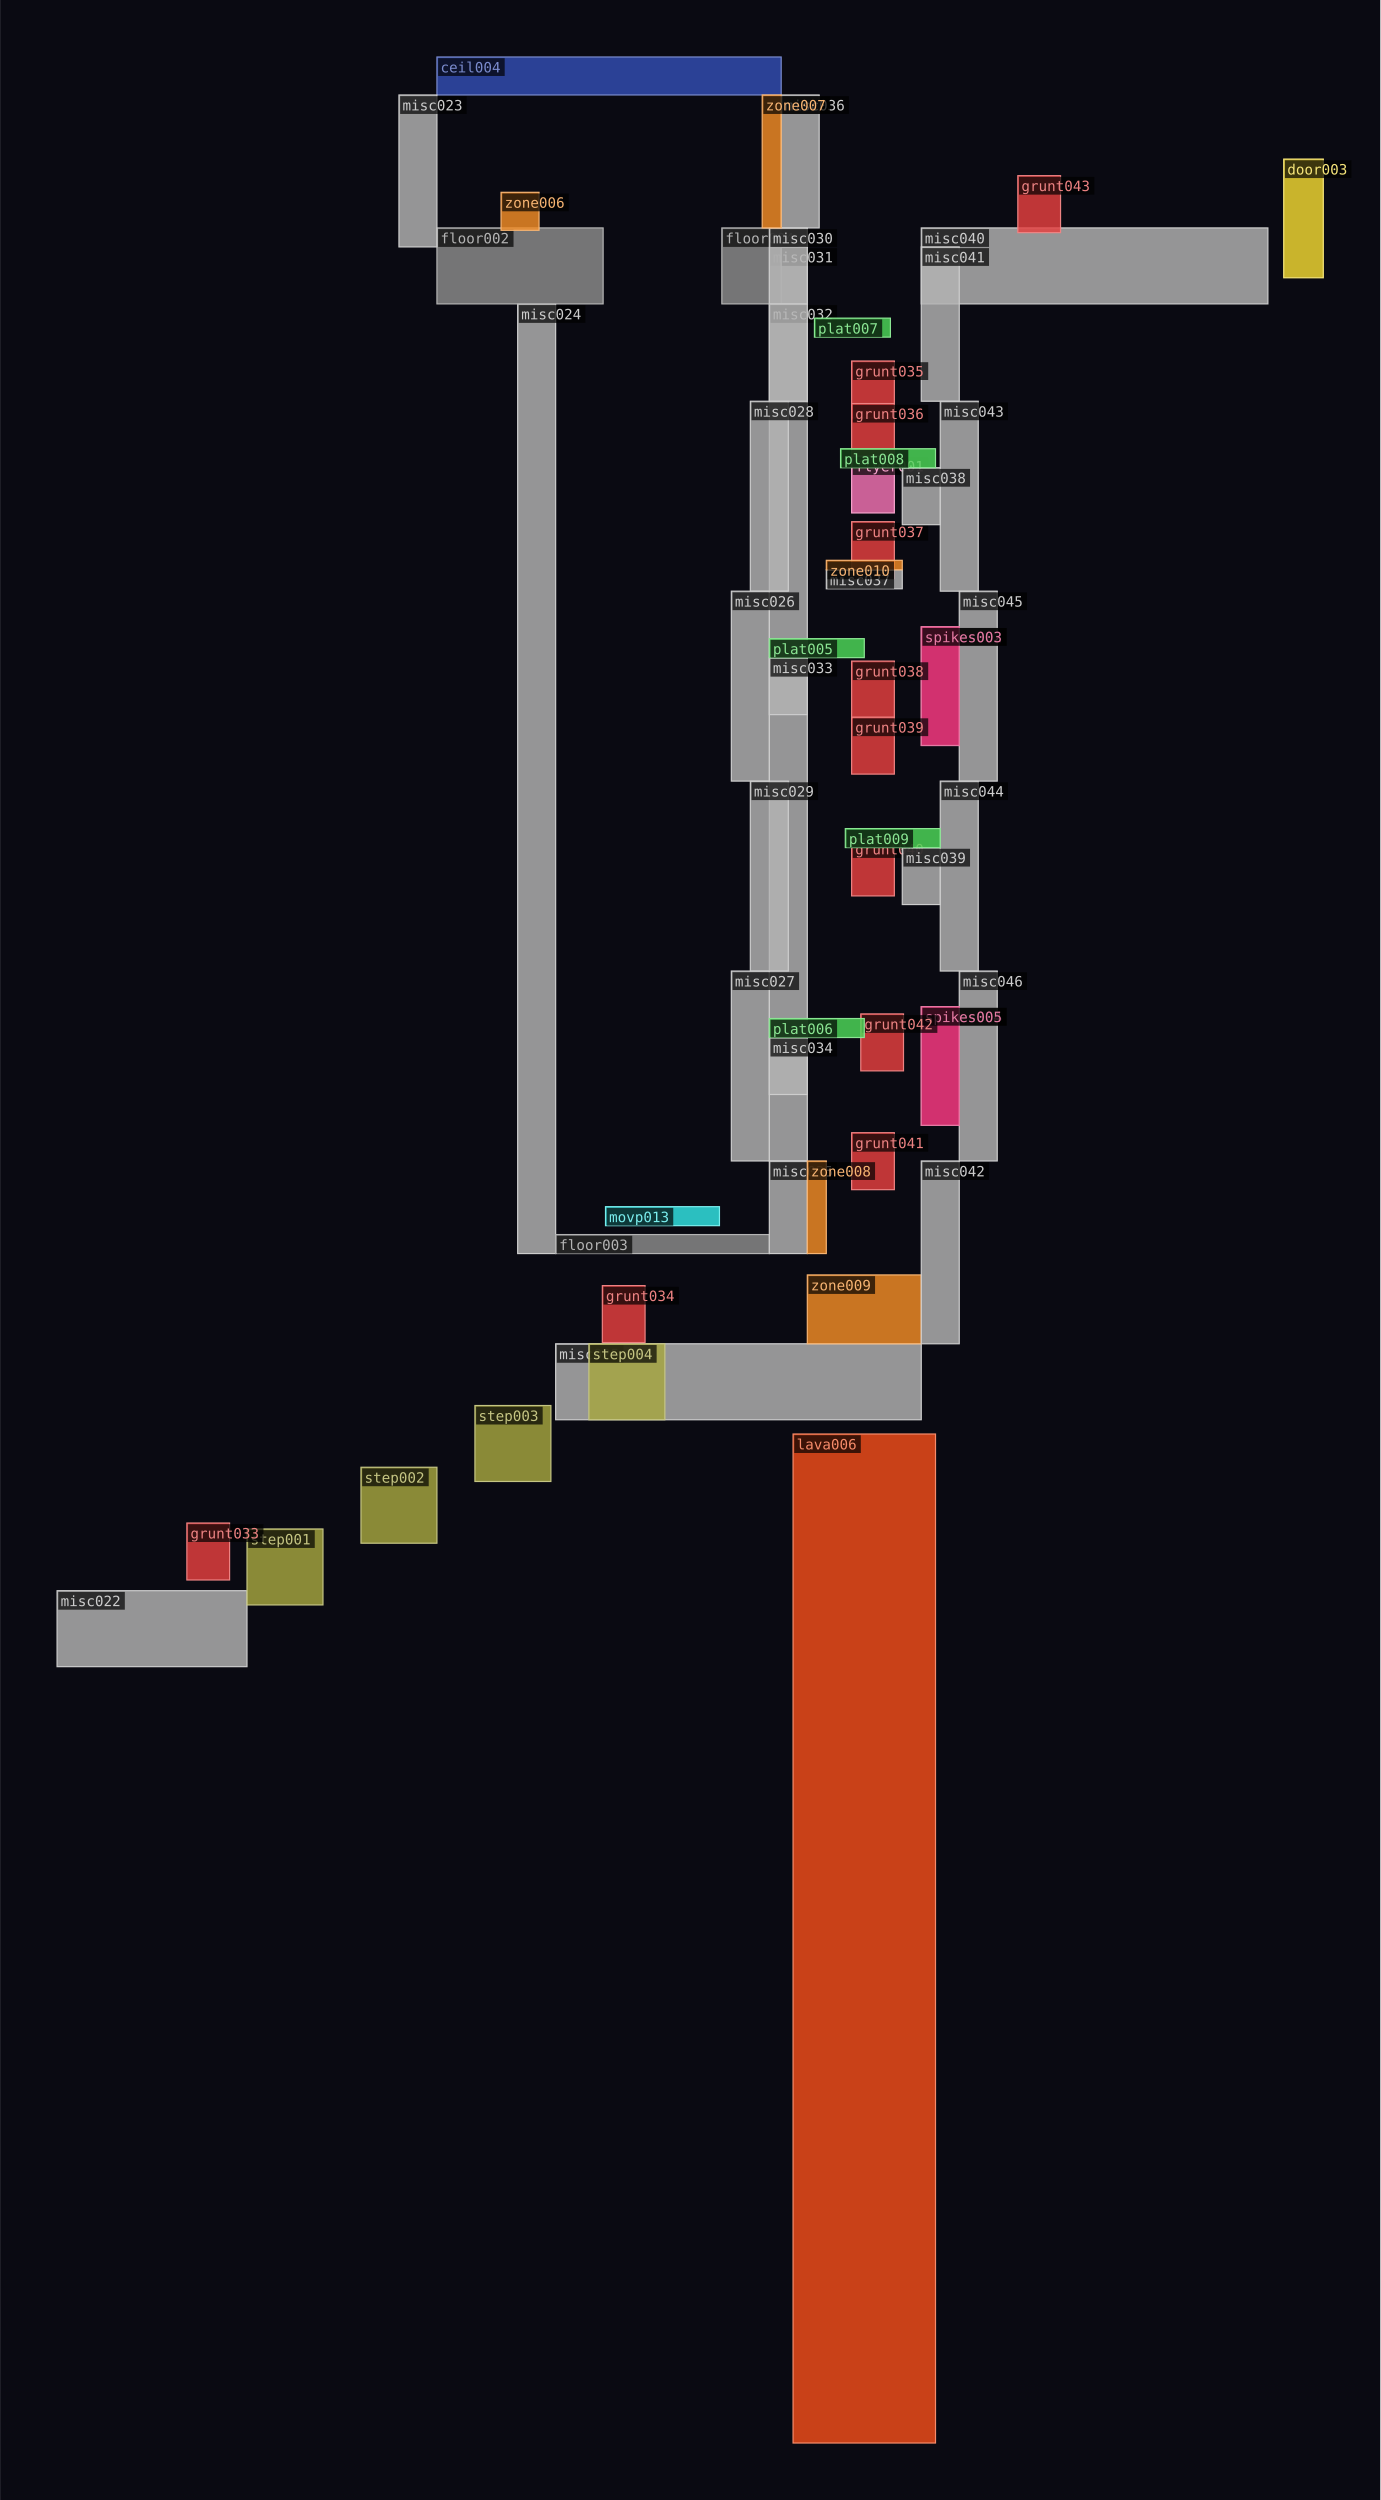
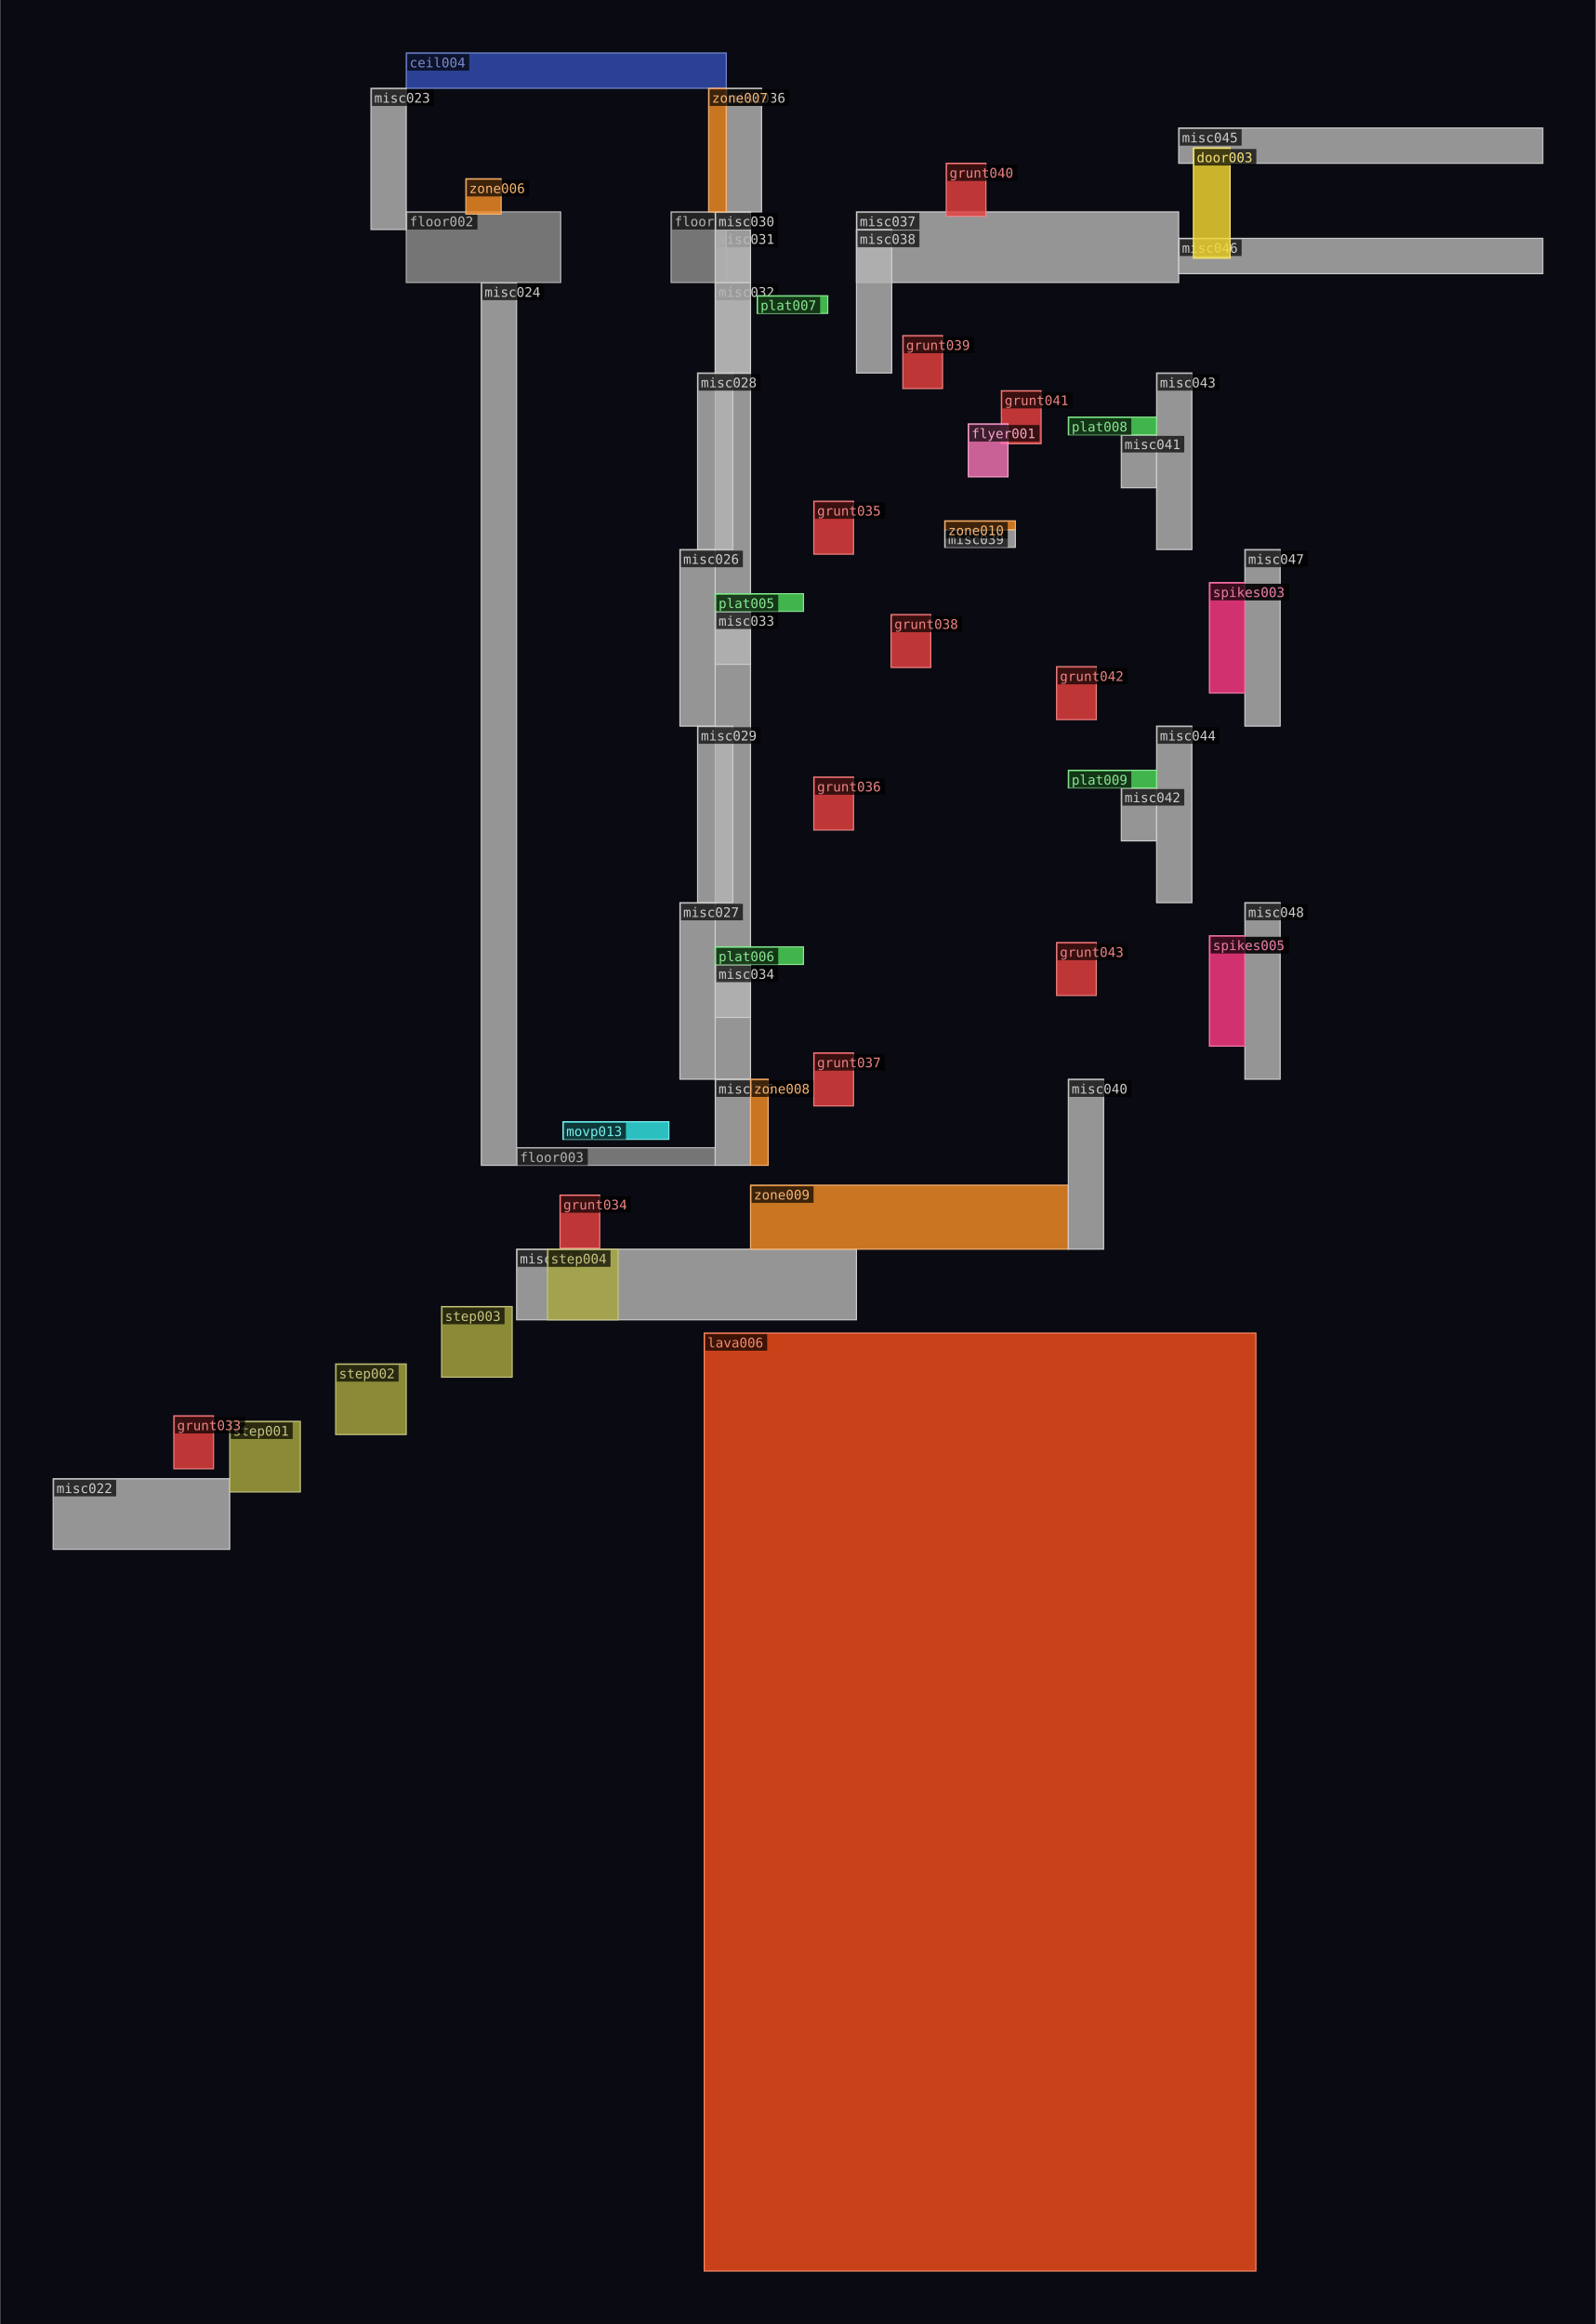
- <svg xmlns="http://www.w3.org/2000/svg" viewBox="16064 -56 2325.33 4212" width="1546" height="2800" font-family="monospace">
-   <rect x="16064" y="-56" width="2325.33" height="4212" fill="#0a0a12" />
-   <rect x="17400" y="2360" width="240" height="1700" fill="#f24d1a" fill-opacity="0.82" stroke="#f78b6a" stroke-width="2" />
-   <rect x="17402" y="2362" width="112.16" height="30" fill="#000000" fill-opacity="0.7" />
-   <text x="17406" y="2386" font-size="24" fill="#f78b6a">lava006</text>
+ <svg xmlns="http://www.w3.org/2000/svg" viewBox="16064 -56 2892 4212" width="1923" height="2800" font-family="monospace">
+   <rect x="16064" y="-56" width="2892" height="4212" fill="#0a0a12" />
+   <rect x="17340" y="2360" width="1000" height="1700" fill="#f24d1a" fill-opacity="0.82" stroke="#f78b6a" stroke-width="2" />
+   <rect x="17342" y="2362" width="112.16" height="30" fill="#000000" fill-opacity="0.7" />
+   <text x="17346" y="2386" font-size="24" fill="#f78b6a">lava006</text>
  <rect x="16936" y="456" width="64" height="1600" fill="#b3b3b3" fill-opacity="0.82" stroke="#cdcdcd" stroke-width="2" />
  <rect x="16938" y="458" width="112.16" height="30" fill="#000000" fill-opacity="0.7" />
  <text x="16942" y="482" font-size="24" fill="#cdcdcd">misc024</text>
  <rect x="17360" y="456" width="64" height="1444" fill="#b3b3b3" fill-opacity="0.82" stroke="#cdcdcd" stroke-width="2" />
  <rect x="17362" y="458" width="112.16" height="30" fill="#000000" fill-opacity="0.7" />
  <text x="17366" y="482" font-size="24" fill="#cdcdcd">misc032</text>
  <rect x="17000" y="2208" width="616" height="128" fill="#b3b3b3" fill-opacity="0.82" stroke="#cdcdcd" stroke-width="2" />
  <rect x="17002" y="2210" width="112.16" height="30" fill="#000000" fill-opacity="0.7" />
  <text x="17006" y="2234" font-size="24" fill="#cdcdcd">misc025</text>
  <rect x="17616" y="328" width="584" height="128" fill="#b3b3b3" fill-opacity="0.82" stroke="#cdcdcd" stroke-width="2" />
  <rect x="17618" y="330" width="112.16" height="30" fill="#000000" fill-opacity="0.7" />
-   <text x="17622" y="354" font-size="24" fill="#cdcdcd">misc040</text>
+   <text x="17622" y="354" font-size="24" fill="#cdcdcd">misc037</text>
+   <rect x="17424" y="2092" width="576" height="116" fill="#f28c26" fill-opacity="0.82" stroke="#f7b472" stroke-width="2" />
+   <rect x="17426" y="2094" width="112.16" height="30" fill="#000000" fill-opacity="0.7" />
+   <text x="17430" y="2118" font-size="24" fill="#f7b472">zone009</text>
+   <rect x="18200" y="376" width="660" height="64" fill="#b3b3b3" fill-opacity="0.82" stroke="#cdcdcd" stroke-width="2" />
+   <rect x="18202" y="378" width="112.16" height="30" fill="#000000" fill-opacity="0.7" />
+   <text x="18206" y="402" font-size="24" fill="#cdcdcd">misc046</text>
+   <rect x="18200" y="176" width="660" height="64" fill="#b3b3b3" fill-opacity="0.82" stroke="#cdcdcd" stroke-width="2" />
+   <rect x="18202" y="178" width="112.16" height="30" fill="#000000" fill-opacity="0.7" />
+   <text x="18206" y="202" font-size="24" fill="#cdcdcd">misc045</text>
  <rect x="16160" y="2624" width="320" height="128" fill="#b3b3b3" fill-opacity="0.82" stroke="#cdcdcd" stroke-width="2" />
  <rect x="16162" y="2626" width="112.16" height="30" fill="#000000" fill-opacity="0.7" />
  <text x="16166" y="2650" font-size="24" fill="#cdcdcd">misc022</text>
  <rect x="16800" y="40" width="580" height="64" fill="#334db3" fill-opacity="0.82" stroke="#7a8bcd" stroke-width="2" />
  <rect x="16802" y="42" width="112.16" height="30" fill="#000000" fill-opacity="0.7" />
  <text x="16806" y="66" font-size="24" fill="#7a8bcd">ceil004</text>
  <rect x="16800" y="328" width="280" height="128" fill="#8c8c8c" fill-opacity="0.82" stroke="#b4b4b4" stroke-width="2" />
  <rect x="16802" y="330" width="127.04" height="30" fill="#000000" fill-opacity="0.7" />
  <text x="16806" y="354" font-size="24" fill="#b4b4b4">floor002</text>
-   <rect x="17424" y="2092" width="192" height="116" fill="#f28c26" fill-opacity="0.82" stroke="#f7b472" stroke-width="2" />
-   <rect x="17426" y="2094" width="112.16" height="30" fill="#000000" fill-opacity="0.7" />
-   <text x="17430" y="2118" font-size="24" fill="#f7b472">zone009</text>
+   <rect x="17328" y="1260" width="64" height="320" fill="#b3b3b3" fill-opacity="0.82" stroke="#cdcdcd" stroke-width="2" />
+   <rect x="17330" y="1262" width="112.16" height="30" fill="#000000" fill-opacity="0.7" />
+   <text x="17334" y="1286" font-size="24" fill="#cdcdcd">misc029</text>
+   <rect x="18160" y="1260" width="64" height="320" fill="#b3b3b3" fill-opacity="0.82" stroke="#cdcdcd" stroke-width="2" />
+   <rect x="18162" y="1262" width="112.16" height="30" fill="#000000" fill-opacity="0.7" />
+   <text x="18166" y="1286" font-size="24" fill="#cdcdcd">misc044</text>
+   <rect x="17296" y="940" width="64" height="320" fill="#b3b3b3" fill-opacity="0.82" stroke="#cdcdcd" stroke-width="2" />
+   <rect x="17298" y="942" width="112.16" height="30" fill="#000000" fill-opacity="0.7" />
+   <text x="17302" y="966" font-size="24" fill="#cdcdcd">misc026</text>
+   <rect x="18320" y="940" width="64" height="320" fill="#b3b3b3" fill-opacity="0.82" stroke="#cdcdcd" stroke-width="2" />
+   <rect x="18322" y="942" width="112.16" height="30" fill="#000000" fill-opacity="0.7" />
+   <text x="18326" y="966" font-size="24" fill="#cdcdcd">misc047</text>
+   <rect x="17328" y="620" width="64" height="320" fill="#b3b3b3" fill-opacity="0.82" stroke="#cdcdcd" stroke-width="2" />
+   <rect x="17330" y="622" width="112.16" height="30" fill="#000000" fill-opacity="0.7" />
+   <text x="17334" y="646" font-size="24" fill="#cdcdcd">misc028</text>
+   <rect x="18160" y="620" width="64" height="320" fill="#b3b3b3" fill-opacity="0.82" stroke="#cdcdcd" stroke-width="2" />
+   <rect x="18162" y="622" width="112.16" height="30" fill="#000000" fill-opacity="0.7" />
+   <text x="18166" y="646" font-size="24" fill="#cdcdcd">misc043</text>
+   <rect x="18320" y="1580" width="64" height="320" fill="#b3b3b3" fill-opacity="0.82" stroke="#cdcdcd" stroke-width="2" />
+   <rect x="18322" y="1582" width="112.16" height="30" fill="#000000" fill-opacity="0.7" />
+   <text x="18326" y="1606" font-size="24" fill="#cdcdcd">misc048</text>
  <rect x="17296" y="1580" width="64" height="320" fill="#b3b3b3" fill-opacity="0.82" stroke="#cdcdcd" stroke-width="2" />
  <rect x="17298" y="1582" width="112.16" height="30" fill="#000000" fill-opacity="0.7" />
  <text x="17302" y="1606" font-size="24" fill="#cdcdcd">misc027</text>
-   <rect x="17680" y="1580" width="64" height="320" fill="#b3b3b3" fill-opacity="0.82" stroke="#cdcdcd" stroke-width="2" />
-   <rect x="17682" y="1582" width="112.16" height="30" fill="#000000" fill-opacity="0.7" />
-   <text x="17686" y="1606" font-size="24" fill="#cdcdcd">misc046</text>
-   <rect x="17328" y="1260" width="64" height="320" fill="#b3b3b3" fill-opacity="0.82" stroke="#cdcdcd" stroke-width="2" />
-   <rect x="17330" y="1262" width="112.16" height="30" fill="#000000" fill-opacity="0.7" />
-   <text x="17334" y="1286" font-size="24" fill="#cdcdcd">misc029</text>
-   <rect x="17648" y="1260" width="64" height="320" fill="#b3b3b3" fill-opacity="0.82" stroke="#cdcdcd" stroke-width="2" />
-   <rect x="17650" y="1262" width="112.16" height="30" fill="#000000" fill-opacity="0.7" />
-   <text x="17654" y="1286" font-size="24" fill="#cdcdcd">misc044</text>
-   <rect x="17296" y="940" width="64" height="320" fill="#b3b3b3" fill-opacity="0.82" stroke="#cdcdcd" stroke-width="2" />
-   <rect x="17298" y="942" width="112.16" height="30" fill="#000000" fill-opacity="0.7" />
-   <text x="17302" y="966" font-size="24" fill="#cdcdcd">misc026</text>
-   <rect x="17680" y="940" width="64" height="320" fill="#b3b3b3" fill-opacity="0.82" stroke="#cdcdcd" stroke-width="2" />
-   <rect x="17682" y="942" width="112.16" height="30" fill="#000000" fill-opacity="0.7" />
-   <text x="17686" y="966" font-size="24" fill="#cdcdcd">misc045</text>
-   <rect x="17328" y="620" width="64" height="320" fill="#b3b3b3" fill-opacity="0.82" stroke="#cdcdcd" stroke-width="2" />
-   <rect x="17330" y="622" width="112.16" height="30" fill="#000000" fill-opacity="0.7" />
-   <text x="17334" y="646" font-size="24" fill="#cdcdcd">misc028</text>
-   <rect x="17648" y="620" width="64" height="320" fill="#b3b3b3" fill-opacity="0.82" stroke="#cdcdcd" stroke-width="2" />
-   <rect x="17650" y="622" width="112.16" height="30" fill="#000000" fill-opacity="0.7" />
-   <text x="17654" y="646" font-size="24" fill="#cdcdcd">misc043</text>
-   <rect x="17616" y="1900" width="64" height="308" fill="#b3b3b3" fill-opacity="0.82" stroke="#cdcdcd" stroke-width="2" />
-   <rect x="17618" y="1902" width="112.16" height="30" fill="#000000" fill-opacity="0.7" />
-   <text x="17622" y="1926" font-size="24" fill="#cdcdcd">misc042</text>
+   <rect x="18000" y="1900" width="64" height="308" fill="#b3b3b3" fill-opacity="0.82" stroke="#cdcdcd" stroke-width="2" />
+   <rect x="18002" y="1902" width="112.16" height="30" fill="#000000" fill-opacity="0.7" />
+   <text x="18006" y="1926" font-size="24" fill="#cdcdcd">misc040</text>
  <rect x="17360" y="360" width="64" height="260" fill="#b3b3b3" fill-opacity="0.82" stroke="#cdcdcd" stroke-width="2" />
  <rect x="17362" y="362" width="112.16" height="30" fill="#000000" fill-opacity="0.7" />
  <text x="17366" y="386" font-size="24" fill="#cdcdcd">misc031</text>
  <rect x="17616" y="360" width="64" height="260" fill="#b3b3b3" fill-opacity="0.82" stroke="#cdcdcd" stroke-width="2" />
  <rect x="17618" y="362" width="112.16" height="30" fill="#000000" fill-opacity="0.7" />
-   <text x="17622" y="386" font-size="24" fill="#cdcdcd">misc041</text>
+   <text x="17622" y="386" font-size="24" fill="#cdcdcd">misc038</text>
  <rect x="16736" y="104" width="64" height="256" fill="#b3b3b3" fill-opacity="0.82" stroke="#cdcdcd" stroke-width="2" />
  <rect x="16738" y="106" width="112.16" height="30" fill="#000000" fill-opacity="0.7" />
  <text x="16742" y="130" font-size="24" fill="#cdcdcd">misc023</text>
  <rect x="16480" y="2520" width="128" height="128" fill="#a6a640" fill-opacity="0.82" stroke="#c5c583" stroke-width="2" />
  <rect x="16482" y="2522" width="112.16" height="30" fill="#000000" fill-opacity="0.7" />
  <text x="16486" y="2546" font-size="24" fill="#c5c583">step001</text>
  <rect x="16672" y="2416" width="128" height="128" fill="#a6a640" fill-opacity="0.82" stroke="#c5c583" stroke-width="2" />
  <rect x="16674" y="2418" width="112.16" height="30" fill="#000000" fill-opacity="0.7" />
  <text x="16678" y="2442" font-size="24" fill="#c5c583">step002</text>
  <rect x="16864" y="2312" width="128" height="128" fill="#a6a640" fill-opacity="0.82" stroke="#c5c583" stroke-width="2" />
  <rect x="16866" y="2314" width="112.16" height="30" fill="#000000" fill-opacity="0.7" />
  <text x="16870" y="2338" font-size="24" fill="#c5c583">step003</text>
  <rect x="17056" y="2208" width="128" height="128" fill="#a6a640" fill-opacity="0.82" stroke="#c5c583" stroke-width="2" />
  <rect x="17058" y="2210" width="112.16" height="30" fill="#000000" fill-opacity="0.7" />
  <text x="17062" y="2234" font-size="24" fill="#c5c583">step004</text>
  <rect x="17380" y="104" width="64" height="224" fill="#b3b3b3" fill-opacity="0.82" stroke="#cdcdcd" stroke-width="2" />
  <rect x="17382" y="106" width="112.16" height="30" fill="#000000" fill-opacity="0.7" />
  <text x="17386" y="130" font-size="24" fill="#cdcdcd">misc036</text>
  <rect x="18226.67" y="212" width="66.67" height="200" fill="#f2d933" fill-opacity="0.82" stroke="#f7e67a" stroke-width="2" />
  <rect x="18228.67" y="214" width="112.16" height="30" fill="#000000" fill-opacity="0.7" />
  <text x="18232.67" y="238" font-size="24" fill="#f7e67a">door003</text>
  <rect x="17280" y="328" width="100" height="128" fill="#8c8c8c" fill-opacity="0.82" stroke="#b4b4b4" stroke-width="2" />
  <rect x="17282" y="330" width="127.04" height="30" fill="#000000" fill-opacity="0.7" />
  <text x="17286" y="354" font-size="24" fill="#b4b4b4">floor004</text>
-   <rect x="17616" y="1640" width="64" height="200" fill="#d93373" fill-opacity="0.82" stroke="#e67aa4" stroke-width="2" />
-   <rect x="17618" y="1642" width="141.92" height="30" fill="#000000" fill-opacity="0.7" />
-   <text x="17622" y="1666" font-size="24" fill="#e67aa4">spikes004</text>
-   <rect x="17616" y="1640" width="64" height="200" fill="#d93373" fill-opacity="0.82" stroke="#e67aa4" stroke-width="2" />
-   <rect x="17618" y="1642" width="141.92" height="30" fill="#000000" fill-opacity="0.7" />
-   <text x="17622" y="1666" font-size="24" fill="#e67aa4">spikes005</text>
-   <rect x="17616" y="1000" width="64" height="200" fill="#d93373" fill-opacity="0.82" stroke="#e67aa4" stroke-width="2" />
-   <rect x="17618" y="1002" width="141.92" height="30" fill="#000000" fill-opacity="0.7" />
-   <text x="17622" y="1026" font-size="24" fill="#e67aa4">spikes002</text>
-   <rect x="17616" y="1000" width="64" height="200" fill="#d93373" fill-opacity="0.82" stroke="#e67aa4" stroke-width="2" />
-   <rect x="17618" y="1002" width="141.92" height="30" fill="#000000" fill-opacity="0.7" />
-   <text x="17622" y="1026" font-size="24" fill="#e67aa4">spikes003</text>
+   <rect x="18256" y="1640" width="64" height="200" fill="#d93373" fill-opacity="0.82" stroke="#e67aa4" stroke-width="2" />
+   <rect x="18258" y="1642" width="141.92" height="30" fill="#000000" fill-opacity="0.7" />
+   <text x="18262" y="1666" font-size="24" fill="#e67aa4">spikes004</text>
+   <rect x="18256" y="1640" width="64" height="200" fill="#d93373" fill-opacity="0.82" stroke="#e67aa4" stroke-width="2" />
+   <rect x="18258" y="1642" width="141.92" height="30" fill="#000000" fill-opacity="0.7" />
+   <text x="18262" y="1666" font-size="24" fill="#e67aa4">spikes005</text>
+   <rect x="18256" y="1000" width="64" height="200" fill="#d93373" fill-opacity="0.82" stroke="#e67aa4" stroke-width="2" />
+   <rect x="18258" y="1002" width="141.92" height="30" fill="#000000" fill-opacity="0.7" />
+   <text x="18262" y="1026" font-size="24" fill="#e67aa4">spikes002</text>
+   <rect x="18256" y="1000" width="64" height="200" fill="#d93373" fill-opacity="0.82" stroke="#e67aa4" stroke-width="2" />
+   <rect x="18258" y="1002" width="141.92" height="30" fill="#000000" fill-opacity="0.7" />
+   <text x="18262" y="1026" font-size="24" fill="#e67aa4">spikes003</text>
  <rect x="17000" y="2024" width="360" height="32" fill="#8c8c8c" fill-opacity="0.82" stroke="#b4b4b4" stroke-width="2" />
  <rect x="17002" y="2026" width="127.04" height="30" fill="#000000" fill-opacity="0.7" />
  <text x="17006" y="2050" font-size="24" fill="#b4b4b4">floor003</text>
  <rect x="17360" y="1900" width="64" height="156" fill="#b3b3b3" fill-opacity="0.82" stroke="#cdcdcd" stroke-width="2" />
  <rect x="17362" y="1902" width="112.16" height="30" fill="#000000" fill-opacity="0.7" />
  <text x="17366" y="1926" font-size="24" fill="#cdcdcd">misc035</text>
  <rect x="17360" y="328" width="64" height="128" fill="#b3b3b3" fill-opacity="0.82" stroke="#cdcdcd" stroke-width="2" />
  <rect x="17362" y="330" width="112.16" height="30" fill="#000000" fill-opacity="0.7" />
  <text x="17366" y="354" font-size="24" fill="#cdcdcd">misc030</text>
  <rect x="17348" y="104" width="32" height="224" fill="#f28c26" fill-opacity="0.82" stroke="#f7b472" stroke-width="2" />
  <rect x="17350" y="106" width="112.16" height="30" fill="#000000" fill-opacity="0.7" />
  <text x="17354" y="130" font-size="24" fill="#f7b472">zone007</text>
-   <rect x="17498.67" y="1057.79" width="72" height="96" fill="#e64040" fill-opacity="0.82" stroke="#ee8383" stroke-width="2" />
-   <rect x="17500.67" y="1059.79" width="127.04" height="30" fill="#000000" fill-opacity="0.7" />
-   <text x="17504.67" y="1083.79" font-size="24" fill="#ee8383">grunt038</text>
-   <rect x="17498.67" y="1852.36" width="72" height="96" fill="#e64040" fill-opacity="0.82" stroke="#ee8383" stroke-width="2" />
-   <rect x="17500.67" y="1854.36" width="127.04" height="30" fill="#000000" fill-opacity="0.7" />
-   <text x="17504.67" y="1878.36" font-size="24" fill="#ee8383">grunt041</text>
-   <rect x="17498.67" y="1357.43" width="72" height="96" fill="#e64040" fill-opacity="0.82" stroke="#ee8383" stroke-width="2" />
-   <rect x="17500.67" y="1359.43" width="127.04" height="30" fill="#000000" fill-opacity="0.7" />
-   <text x="17504.67" y="1383.43" font-size="24" fill="#ee8383">grunt040</text>
-   <rect x="17498.67" y="822.92" width="72" height="96" fill="#e64040" fill-opacity="0.82" stroke="#ee8383" stroke-width="2" />
-   <rect x="17500.67" y="824.92" width="127.04" height="30" fill="#000000" fill-opacity="0.7" />
-   <text x="17504.67" y="848.92" font-size="24" fill="#ee8383">grunt037</text>
-   <rect x="17498.67" y="552.22" width="72" height="96" fill="#e64040" fill-opacity="0.82" stroke="#ee8383" stroke-width="2" />
-   <rect x="17500.67" y="554.22" width="127.04" height="30" fill="#000000" fill-opacity="0.7" />
-   <text x="17504.67" y="578.22" font-size="24" fill="#ee8383">grunt035</text>
-   <rect x="17514.08" y="1652.22" width="72" height="96" fill="#e64040" fill-opacity="0.82" stroke="#ee8383" stroke-width="2" />
-   <rect x="17516.08" y="1654.22" width="127.04" height="30" fill="#000000" fill-opacity="0.7" />
-   <text x="17520.08" y="1678.22" font-size="24" fill="#ee8383">grunt042</text>
-   <rect x="17498.67" y="1152.22" width="72" height="96" fill="#e64040" fill-opacity="0.82" stroke="#ee8383" stroke-width="2" />
-   <rect x="17500.67" y="1154.22" width="127.04" height="30" fill="#000000" fill-opacity="0.7" />
-   <text x="17504.67" y="1178.22" font-size="24" fill="#ee8383">grunt039</text>
-   <rect x="17498.67" y="623.93" width="72" height="96" fill="#e64040" fill-opacity="0.82" stroke="#ee8383" stroke-width="2" />
-   <rect x="17500.67" y="625.93" width="127.04" height="30" fill="#000000" fill-opacity="0.7" />
-   <text x="17504.67" y="649.93" font-size="24" fill="#ee8383">grunt036</text>
  <rect x="16378.67" y="2509.97" width="72" height="96" fill="#e64040" fill-opacity="0.82" stroke="#ee8383" stroke-width="2" />
  <rect x="16380.67" y="2511.97" width="127.04" height="30" fill="#000000" fill-opacity="0.7" />
  <text x="16384.67" y="2535.97" font-size="24" fill="#ee8383">grunt033</text>
+   <rect x="17700.08" y="552.22" width="72" height="96" fill="#e64040" fill-opacity="0.82" stroke="#ee8383" stroke-width="2" />
+   <rect x="17702.08" y="554.22" width="127.04" height="30" fill="#000000" fill-opacity="0.7" />
+   <text x="17706.08" y="578.22" font-size="24" fill="#ee8383">grunt039</text>
+   <rect x="17878.67" y="652.22" width="72" height="96" fill="#e64040" fill-opacity="0.82" stroke="#ee8383" stroke-width="2" />
+   <rect x="17880.67" y="654.22" width="127.04" height="30" fill="#000000" fill-opacity="0.7" />
+   <text x="17884.67" y="678.22" font-size="24" fill="#ee8383">grunt041</text>
+   <rect x="17978.67" y="1152.22" width="72" height="96" fill="#e64040" fill-opacity="0.82" stroke="#ee8383" stroke-width="2" />
+   <rect x="17980.67" y="1154.22" width="127.04" height="30" fill="#000000" fill-opacity="0.7" />
+   <text x="17984.67" y="1178.22" font-size="24" fill="#ee8383">grunt042</text>
+   <rect x="17678.67" y="1057.79" width="72" height="96" fill="#e64040" fill-opacity="0.82" stroke="#ee8383" stroke-width="2" />
+   <rect x="17680.67" y="1059.79" width="127.04" height="30" fill="#000000" fill-opacity="0.7" />
+   <text x="17684.67" y="1083.79" font-size="24" fill="#ee8383">grunt038</text>
+   <rect x="17778.67" y="239.93" width="72" height="96" fill="#e64040" fill-opacity="0.82" stroke="#ee8383" stroke-width="2" />
+   <rect x="17780.67" y="241.93" width="127.04" height="30" fill="#000000" fill-opacity="0.7" />
+   <text x="17784.67" y="265.93" font-size="24" fill="#ee8383">grunt040</text>
  <rect x="17078.67" y="2109.97" width="72" height="96" fill="#e64040" fill-opacity="0.82" stroke="#ee8383" stroke-width="2" />
  <rect x="17080.67" y="2111.97" width="127.04" height="30" fill="#000000" fill-opacity="0.7" />
  <text x="17084.67" y="2135.97" font-size="24" fill="#ee8383">grunt034</text>
-   <rect x="17778.67" y="239.93" width="72" height="96" fill="#e64040" fill-opacity="0.82" stroke="#ee8383" stroke-width="2" />
-   <rect x="17780.67" y="241.93" width="127.04" height="30" fill="#000000" fill-opacity="0.7" />
-   <text x="17784.67" y="265.93" font-size="24" fill="#ee8383">grunt043</text>
-   <rect x="17498.67" y="712.22" width="72" height="96" fill="#f273b3" fill-opacity="0.82" stroke="#f7a4cd" stroke-width="2" />
-   <rect x="17500.67" y="714.22" width="127.04" height="30" fill="#000000" fill-opacity="0.7" />
-   <text x="17504.67" y="738.22" font-size="24" fill="#f7a4cd">flyer001</text>
+   <rect x="17538.67" y="1852.36" width="72" height="96" fill="#e64040" fill-opacity="0.82" stroke="#ee8383" stroke-width="2" />
+   <rect x="17540.67" y="1854.36" width="127.04" height="30" fill="#000000" fill-opacity="0.7" />
+   <text x="17544.67" y="1878.36" font-size="24" fill="#ee8383">grunt037</text>
+   <rect x="17538.67" y="1352.36" width="72" height="96" fill="#e64040" fill-opacity="0.82" stroke="#ee8383" stroke-width="2" />
+   <rect x="17540.67" y="1354.36" width="127.04" height="30" fill="#000000" fill-opacity="0.7" />
+   <text x="17544.67" y="1378.36" font-size="24" fill="#ee8383">grunt036</text>
+   <rect x="17538.67" y="852.36" width="72" height="96" fill="#e64040" fill-opacity="0.82" stroke="#ee8383" stroke-width="2" />
+   <rect x="17540.67" y="854.36" width="127.04" height="30" fill="#000000" fill-opacity="0.7" />
+   <text x="17544.67" y="878.36" font-size="24" fill="#ee8383">grunt035</text>
+   <rect x="17978.67" y="1652.22" width="72" height="96" fill="#e64040" fill-opacity="0.82" stroke="#ee8383" stroke-width="2" />
+   <rect x="17980.67" y="1654.22" width="127.04" height="30" fill="#000000" fill-opacity="0.7" />
+   <text x="17984.67" y="1678.22" font-size="24" fill="#ee8383">grunt043</text>
+   <rect x="17818.67" y="712.22" width="72" height="96" fill="#f273b3" fill-opacity="0.82" stroke="#f7a4cd" stroke-width="2" />
+   <rect x="17820.67" y="714.22" width="127.04" height="30" fill="#000000" fill-opacity="0.7" />
+   <text x="17824.67" y="738.22" font-size="24" fill="#f7a4cd">flyer001</text>
  <rect x="17084" y="1977" width="192" height="32" fill="#33e6e6" fill-opacity="0.82" stroke="#7aeeee" stroke-width="2" />
  <rect x="17086" y="1979" width="112.16" height="30" fill="#000000" fill-opacity="0.7" />
  <text x="17090" y="2003" font-size="24" fill="#7aeeee">movp013</text>
-   <rect x="17584" y="732" width="64" height="96" fill="#b3b3b3" fill-opacity="0.82" stroke="#cdcdcd" stroke-width="2" />
-   <rect x="17586" y="734" width="112.16" height="30" fill="#000000" fill-opacity="0.7" />
-   <text x="17590" y="758" font-size="24" fill="#cdcdcd">misc038</text>
+   <rect x="18096" y="732" width="64" height="96" fill="#b3b3b3" fill-opacity="0.82" stroke="#cdcdcd" stroke-width="2" />
+   <rect x="18098" y="734" width="112.16" height="30" fill="#000000" fill-opacity="0.7" />
+   <text x="18102" y="758" font-size="24" fill="#cdcdcd">misc041</text>
  <rect x="17360" y="1052" width="64" height="96" fill="#b3b3b3" fill-opacity="0.82" stroke="#cdcdcd" stroke-width="2" />
  <rect x="17362" y="1054" width="112.16" height="30" fill="#000000" fill-opacity="0.7" />
  <text x="17366" y="1078" font-size="24" fill="#cdcdcd">misc033</text>
-   <rect x="17584" y="1372" width="64" height="96" fill="#b3b3b3" fill-opacity="0.82" stroke="#cdcdcd" stroke-width="2" />
-   <rect x="17586" y="1374" width="112.16" height="30" fill="#000000" fill-opacity="0.7" />
-   <text x="17590" y="1398" font-size="24" fill="#cdcdcd">misc039</text>
+   <rect x="18096" y="1372" width="64" height="96" fill="#b3b3b3" fill-opacity="0.82" stroke="#cdcdcd" stroke-width="2" />
+   <rect x="18098" y="1374" width="112.16" height="30" fill="#000000" fill-opacity="0.7" />
+   <text x="18102" y="1398" font-size="24" fill="#cdcdcd">misc042</text>
  <rect x="17360" y="1692" width="64" height="96" fill="#b3b3b3" fill-opacity="0.82" stroke="#cdcdcd" stroke-width="2" />
  <rect x="17362" y="1694" width="112.16" height="30" fill="#000000" fill-opacity="0.7" />
  <text x="17366" y="1718" font-size="24" fill="#cdcdcd">misc034</text>
-   <rect x="17480" y="700" width="160" height="32" fill="#4dd959" fill-opacity="0.82" stroke="#8be693" stroke-width="2" />
-   <rect x="17482" y="702" width="112.16" height="30" fill="#000000" fill-opacity="0.7" />
-   <text x="17486" y="726" font-size="24" fill="#8be693">plat008</text>
+   <rect x="18000" y="700" width="160" height="32" fill="#4dd959" fill-opacity="0.82" stroke="#8be693" stroke-width="2" />
+   <rect x="18002" y="702" width="112.16" height="30" fill="#000000" fill-opacity="0.7" />
+   <text x="18006" y="726" font-size="24" fill="#8be693">plat008</text>
  <rect x="17360" y="1020" width="160" height="32" fill="#4dd959" fill-opacity="0.82" stroke="#8be693" stroke-width="2" />
  <rect x="17362" y="1022" width="112.16" height="30" fill="#000000" fill-opacity="0.7" />
  <text x="17366" y="1046" font-size="24" fill="#8be693">plat005</text>
-   <rect x="17488" y="1340" width="160" height="32" fill="#4dd959" fill-opacity="0.82" stroke="#8be693" stroke-width="2" />
-   <rect x="17490" y="1342" width="112.16" height="30" fill="#000000" fill-opacity="0.7" />
-   <text x="17494" y="1366" font-size="24" fill="#8be693">plat009</text>
+   <rect x="18000" y="1340" width="160" height="32" fill="#4dd959" fill-opacity="0.82" stroke="#8be693" stroke-width="2" />
+   <rect x="18002" y="1342" width="112.16" height="30" fill="#000000" fill-opacity="0.7" />
+   <text x="18006" y="1366" font-size="24" fill="#8be693">plat009</text>
  <rect x="17360" y="1660" width="160" height="32" fill="#4dd959" fill-opacity="0.82" stroke="#8be693" stroke-width="2" />
  <rect x="17362" y="1662" width="112.16" height="30" fill="#000000" fill-opacity="0.7" />
  <text x="17366" y="1686" font-size="24" fill="#8be693">plat006</text>
  <rect x="17424" y="1900" width="32" height="156" fill="#f28c26" fill-opacity="0.82" stroke="#f7b472" stroke-width="2" />
  <rect x="17426" y="1902" width="112.16" height="30" fill="#000000" fill-opacity="0.7" />
  <text x="17430" y="1926" font-size="24" fill="#f7b472">zone008</text>
  <rect x="16908" y="268" width="64" height="64" fill="#f28c26" fill-opacity="0.82" stroke="#f7b472" stroke-width="2" />
  <rect x="16910" y="270" width="112.16" height="30" fill="#000000" fill-opacity="0.7" />
  <text x="16914" y="294" font-size="24" fill="#f7b472">zone006</text>
-   <rect x="17456" y="904" width="128" height="32" fill="#b3b3b3" fill-opacity="0.82" stroke="#cdcdcd" stroke-width="2" />
-   <rect x="17458" y="906" width="112.16" height="30" fill="#000000" fill-opacity="0.7" />
-   <text x="17462" y="930" font-size="24" fill="#cdcdcd">misc037</text>
+   <rect x="17776" y="904" width="128" height="32" fill="#b3b3b3" fill-opacity="0.82" stroke="#cdcdcd" stroke-width="2" />
+   <rect x="17778" y="906" width="112.16" height="30" fill="#000000" fill-opacity="0.7" />
+   <text x="17782" y="930" font-size="24" fill="#cdcdcd">misc039</text>
  <rect x="17436" y="480" width="128" height="32" fill="#4dd959" fill-opacity="0.82" stroke="#8be693" stroke-width="2" />
  <rect x="17438" y="482" width="112.16" height="30" fill="#000000" fill-opacity="0.7" />
  <text x="17442" y="506" font-size="24" fill="#8be693">plat007</text>
-   <rect x="17456" y="888" width="128" height="16" fill="#f28c26" fill-opacity="0.82" stroke="#f7b472" stroke-width="2" />
-   <rect x="17458" y="890" width="112.16" height="30" fill="#000000" fill-opacity="0.7" />
-   <text x="17462" y="914" font-size="24" fill="#f7b472">zone010</text>
+   <rect x="17776" y="888" width="128" height="16" fill="#f28c26" fill-opacity="0.82" stroke="#f7b472" stroke-width="2" />
+   <rect x="17778" y="890" width="112.16" height="30" fill="#000000" fill-opacity="0.7" />
+   <text x="17782" y="914" font-size="24" fill="#f7b472">zone010</text>
</svg>
